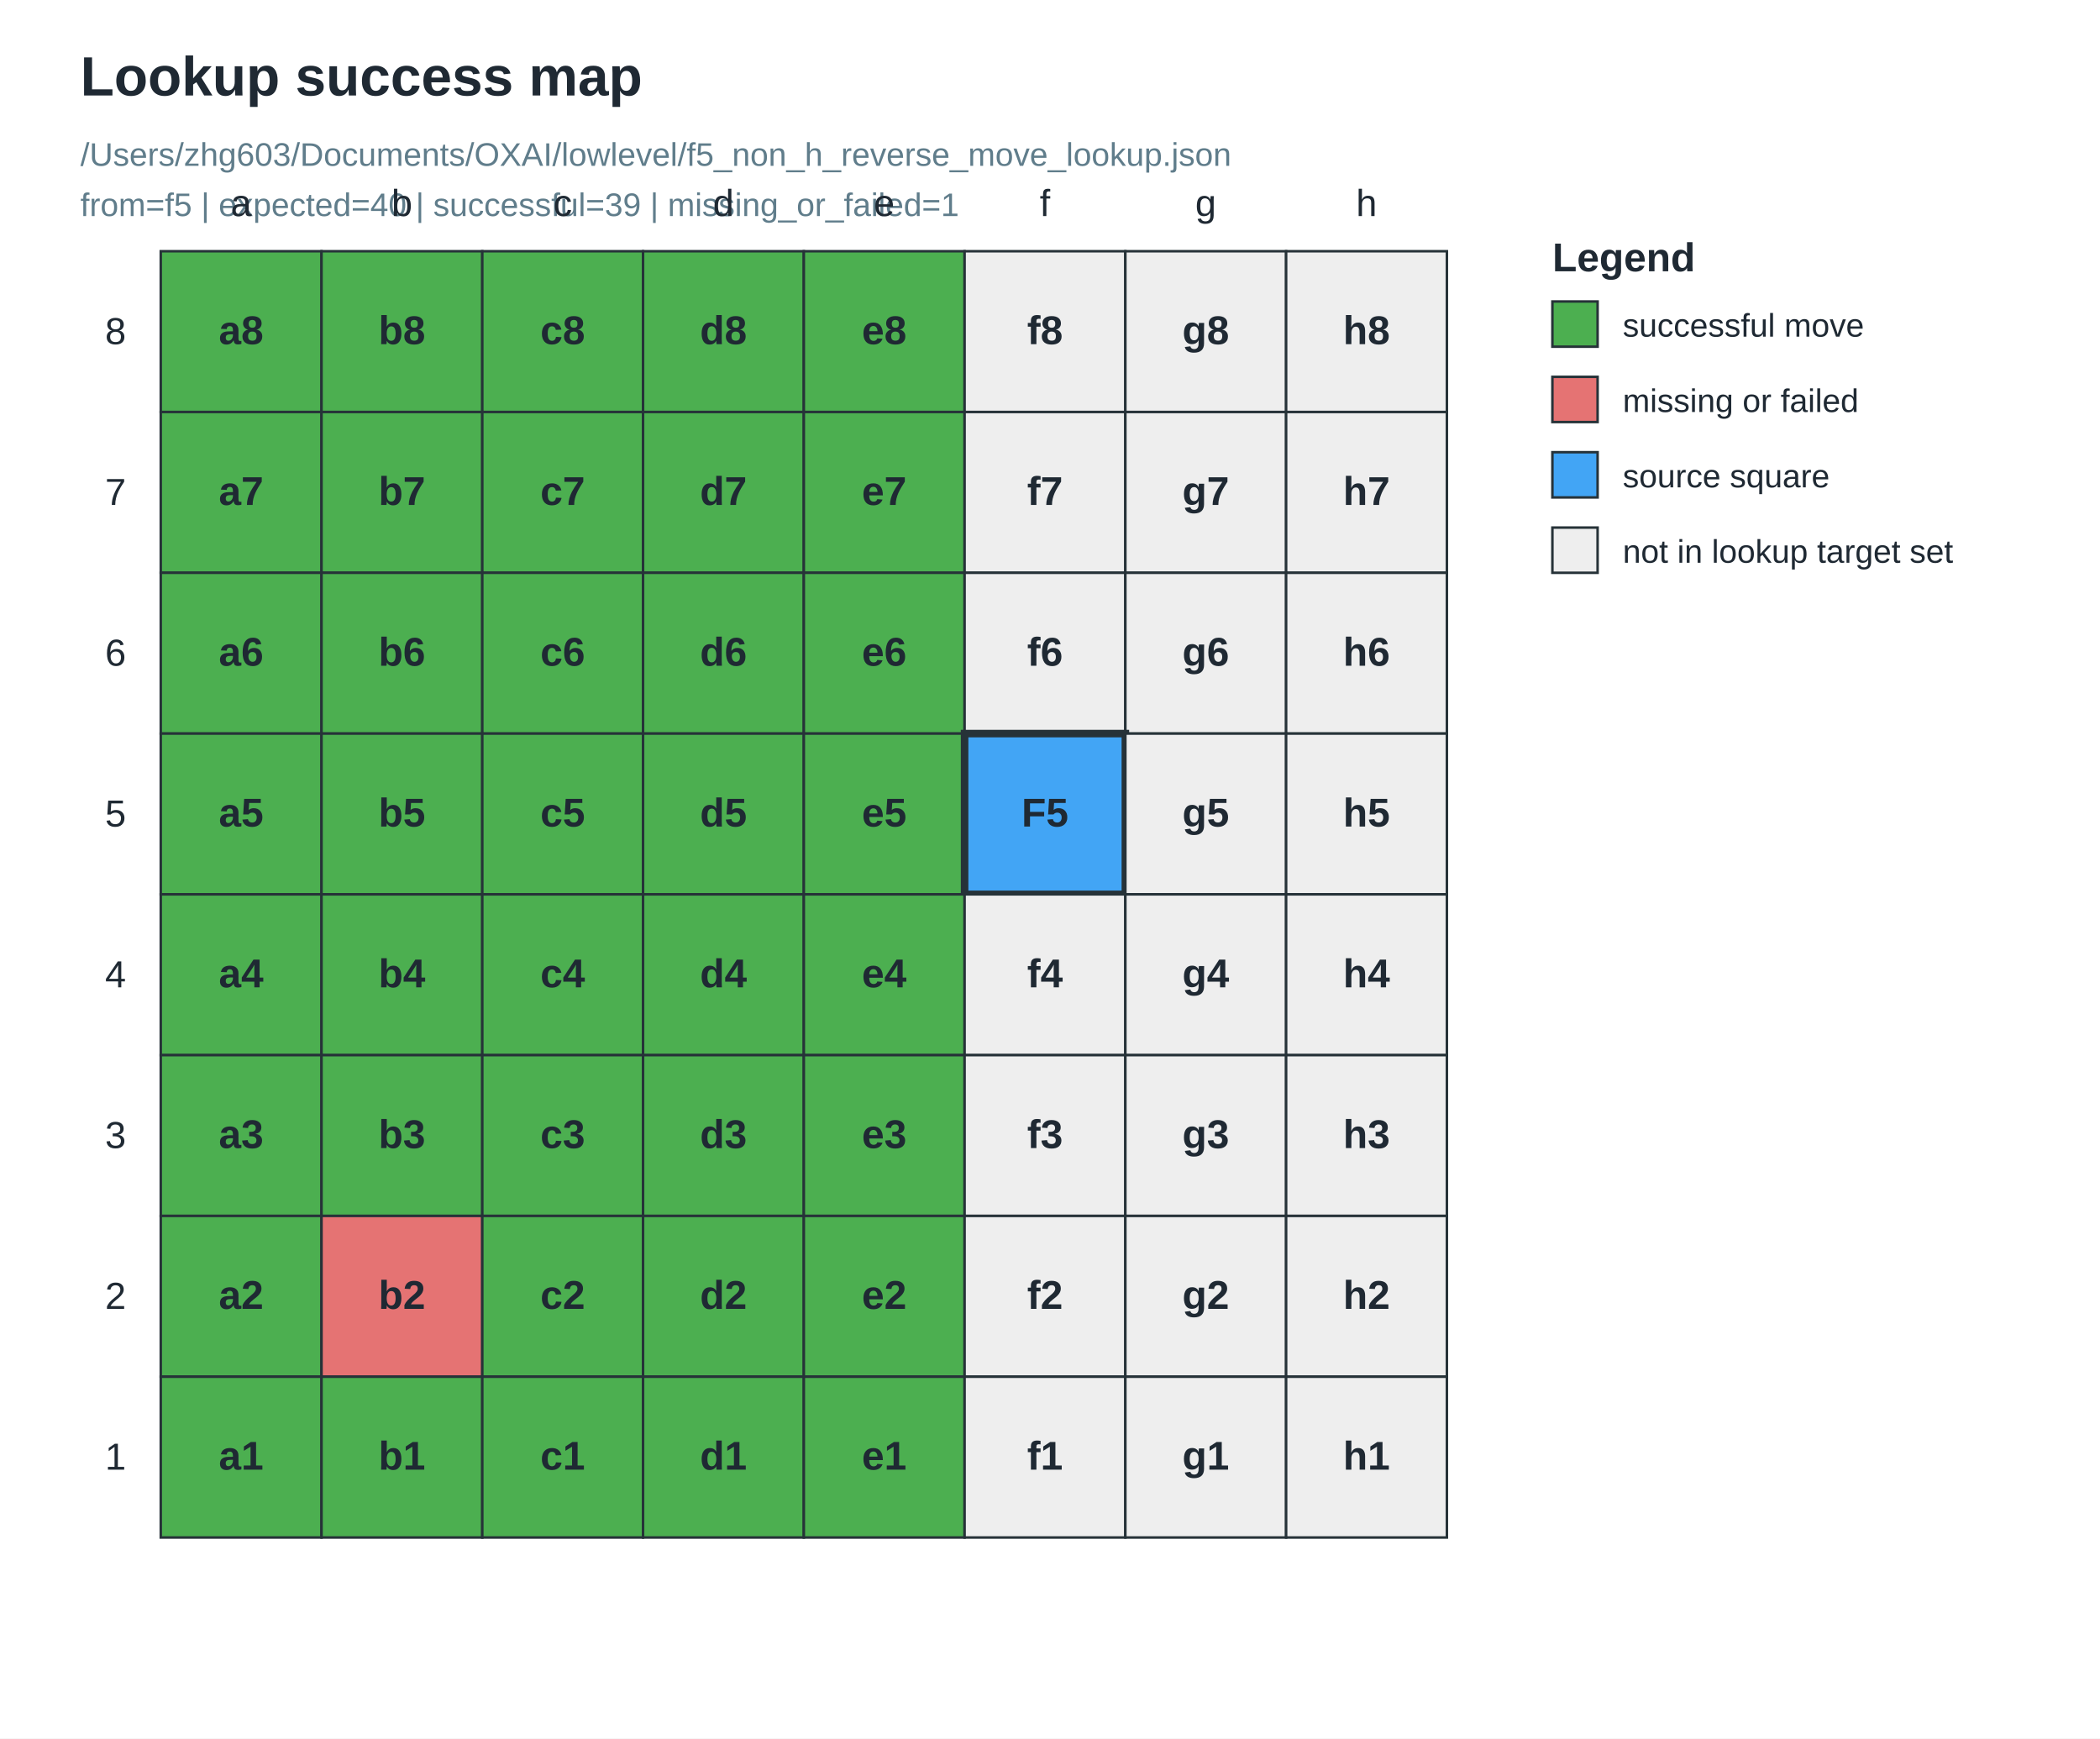
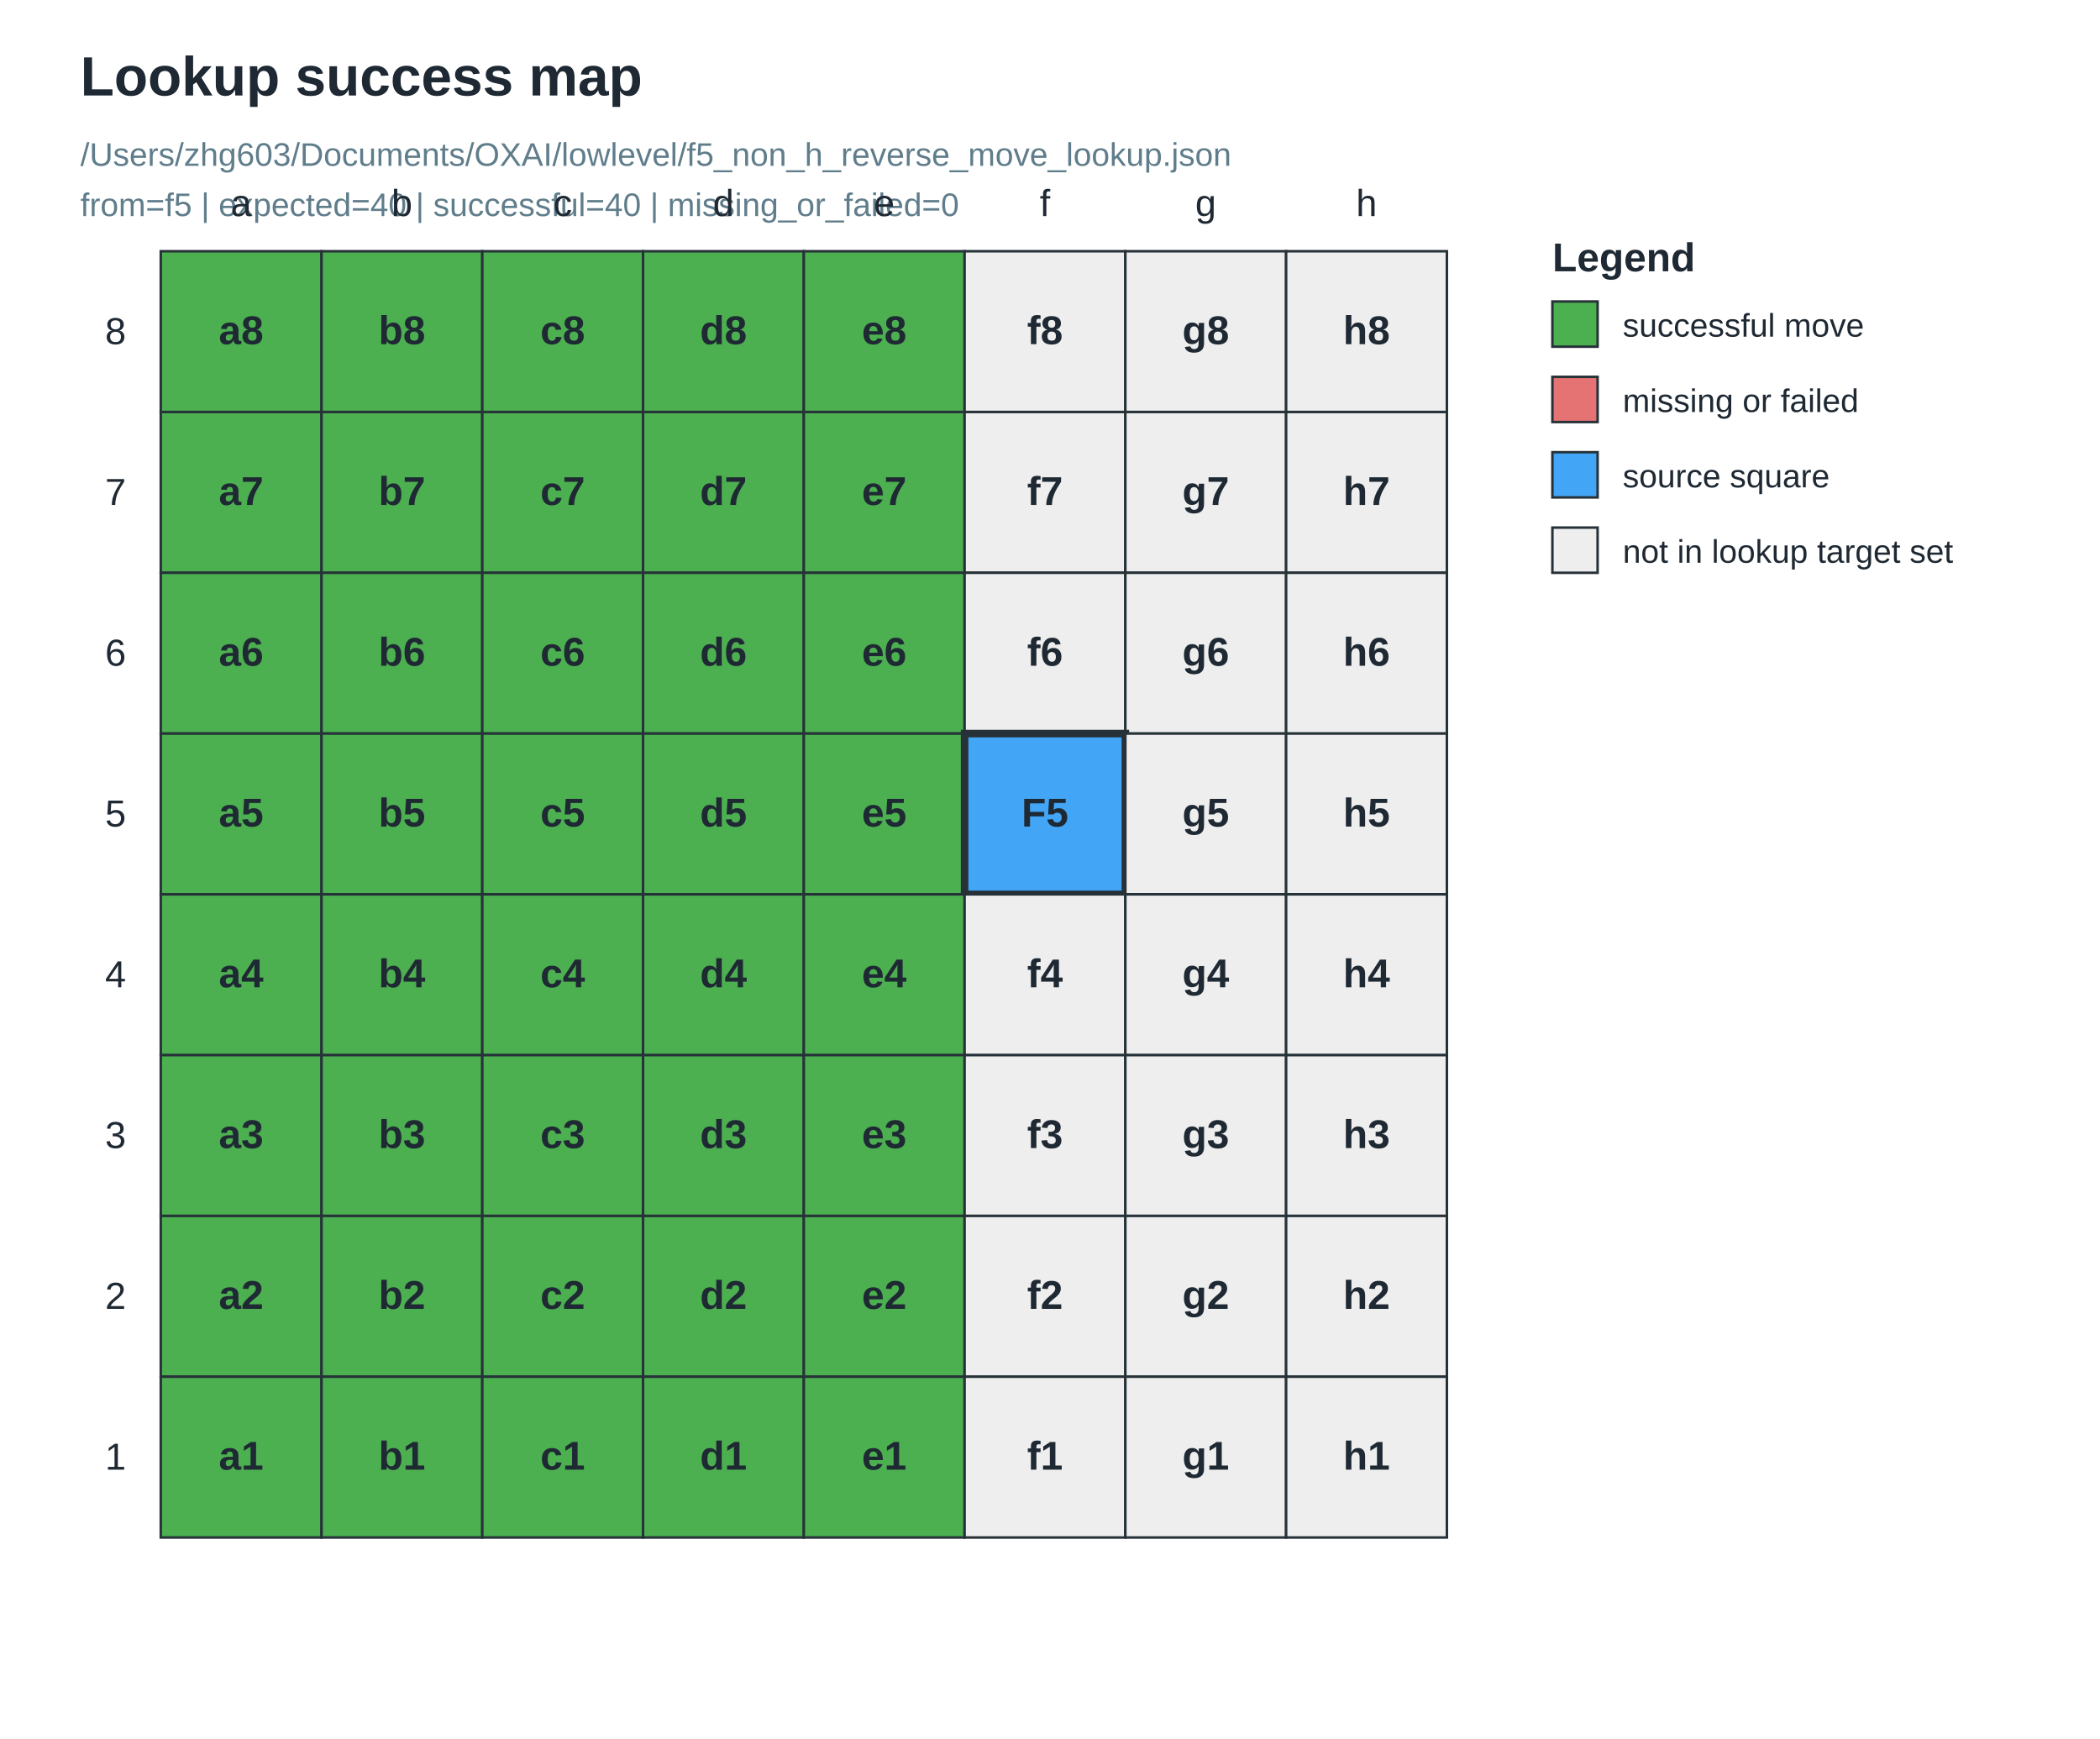
<svg xmlns="http://www.w3.org/2000/svg" width="836" height="692" viewBox="0 0 836 692">
  <rect width="100%" height="100%" fill="white" />
  <text x="32" y="38" font-family="Arial, sans-serif" font-size="22" font-weight="700" fill="#1f2933">Lookup success map</text>
  <text x="32" y="66" font-family="Arial, sans-serif" font-size="13" fill="#607d8b">/Users/zhg603/Documents/OXAI/lowlevel/f5_non_h_reverse_move_lookup.json</text>
-   <text x="32" y="86" font-family="Arial, sans-serif" font-size="13" fill="#607d8b">from=f5 | expected=40 | successful=39 | missing_or_failed=1</text>
+   <text x="32" y="86" font-family="Arial, sans-serif" font-size="13" fill="#607d8b">from=f5 | expected=40 | successful=40 | missing_or_failed=0</text>
  <text x="96.0" y="86" text-anchor="middle" font-family="Arial, sans-serif" font-size="15" fill="#1f2933">a</text>
  <text x="160.0" y="86" text-anchor="middle" font-family="Arial, sans-serif" font-size="15" fill="#1f2933">b</text>
  <text x="224.0" y="86" text-anchor="middle" font-family="Arial, sans-serif" font-size="15" fill="#1f2933">c</text>
  <text x="288.0" y="86" text-anchor="middle" font-family="Arial, sans-serif" font-size="15" fill="#1f2933">d</text>
  <text x="352.0" y="86" text-anchor="middle" font-family="Arial, sans-serif" font-size="15" fill="#1f2933">e</text>
  <text x="416.0" y="86" text-anchor="middle" font-family="Arial, sans-serif" font-size="15" fill="#1f2933">f</text>
  <text x="480.0" y="86" text-anchor="middle" font-family="Arial, sans-serif" font-size="15" fill="#1f2933">g</text>
  <text x="544.0" y="86" text-anchor="middle" font-family="Arial, sans-serif" font-size="15" fill="#1f2933">h</text>
  <text x="46" y="137.0" text-anchor="middle" font-family="Arial, sans-serif" font-size="15" fill="#1f2933">8</text>
  <text x="46" y="201.0" text-anchor="middle" font-family="Arial, sans-serif" font-size="15" fill="#1f2933">7</text>
  <text x="46" y="265.0" text-anchor="middle" font-family="Arial, sans-serif" font-size="15" fill="#1f2933">6</text>
  <text x="46" y="329.0" text-anchor="middle" font-family="Arial, sans-serif" font-size="15" fill="#1f2933">5</text>
  <text x="46" y="393.0" text-anchor="middle" font-family="Arial, sans-serif" font-size="15" fill="#1f2933">4</text>
  <text x="46" y="457.0" text-anchor="middle" font-family="Arial, sans-serif" font-size="15" fill="#1f2933">3</text>
  <text x="46" y="521.0" text-anchor="middle" font-family="Arial, sans-serif" font-size="15" fill="#1f2933">2</text>
  <text x="46" y="585.0" text-anchor="middle" font-family="Arial, sans-serif" font-size="15" fill="#1f2933">1</text>
  <rect x="64" y="100" width="64" height="64" fill="#4caf50" stroke="#263238" stroke-width="1">
</rect>
  <text x="96.0" y="137.0" text-anchor="middle" font-family="Arial, sans-serif" font-size="16" font-weight="700" fill="#1f2933">a8</text>
  <rect x="128" y="100" width="64" height="64" fill="#4caf50" stroke="#263238" stroke-width="1">
</rect>
  <text x="160.0" y="137.0" text-anchor="middle" font-family="Arial, sans-serif" font-size="16" font-weight="700" fill="#1f2933">b8</text>
  <rect x="192" y="100" width="64" height="64" fill="#4caf50" stroke="#263238" stroke-width="1">
</rect>
  <text x="224.0" y="137.0" text-anchor="middle" font-family="Arial, sans-serif" font-size="16" font-weight="700" fill="#1f2933">c8</text>
  <rect x="256" y="100" width="64" height="64" fill="#4caf50" stroke="#263238" stroke-width="1">
</rect>
  <text x="288.0" y="137.0" text-anchor="middle" font-family="Arial, sans-serif" font-size="16" font-weight="700" fill="#1f2933">d8</text>
  <rect x="320" y="100" width="64" height="64" fill="#4caf50" stroke="#263238" stroke-width="1">
</rect>
  <text x="352.0" y="137.0" text-anchor="middle" font-family="Arial, sans-serif" font-size="16" font-weight="700" fill="#1f2933">e8</text>
  <rect x="384" y="100" width="64" height="64" fill="#eeeeee" stroke="#263238" stroke-width="1">
</rect>
  <text x="416.0" y="137.0" text-anchor="middle" font-family="Arial, sans-serif" font-size="16" font-weight="700" fill="#1f2933">f8</text>
  <rect x="448" y="100" width="64" height="64" fill="#eeeeee" stroke="#263238" stroke-width="1">
</rect>
  <text x="480.0" y="137.0" text-anchor="middle" font-family="Arial, sans-serif" font-size="16" font-weight="700" fill="#1f2933">g8</text>
  <rect x="512" y="100" width="64" height="64" fill="#eeeeee" stroke="#263238" stroke-width="1">
</rect>
  <text x="544.0" y="137.0" text-anchor="middle" font-family="Arial, sans-serif" font-size="16" font-weight="700" fill="#1f2933">h8</text>
  <rect x="64" y="164" width="64" height="64" fill="#4caf50" stroke="#263238" stroke-width="1">
</rect>
  <text x="96.0" y="201.0" text-anchor="middle" font-family="Arial, sans-serif" font-size="16" font-weight="700" fill="#1f2933">a7</text>
  <rect x="128" y="164" width="64" height="64" fill="#4caf50" stroke="#263238" stroke-width="1">
</rect>
  <text x="160.0" y="201.0" text-anchor="middle" font-family="Arial, sans-serif" font-size="16" font-weight="700" fill="#1f2933">b7</text>
  <rect x="192" y="164" width="64" height="64" fill="#4caf50" stroke="#263238" stroke-width="1">
</rect>
  <text x="224.0" y="201.0" text-anchor="middle" font-family="Arial, sans-serif" font-size="16" font-weight="700" fill="#1f2933">c7</text>
  <rect x="256" y="164" width="64" height="64" fill="#4caf50" stroke="#263238" stroke-width="1">
</rect>
  <text x="288.0" y="201.0" text-anchor="middle" font-family="Arial, sans-serif" font-size="16" font-weight="700" fill="#1f2933">d7</text>
  <rect x="320" y="164" width="64" height="64" fill="#4caf50" stroke="#263238" stroke-width="1">
</rect>
  <text x="352.0" y="201.0" text-anchor="middle" font-family="Arial, sans-serif" font-size="16" font-weight="700" fill="#1f2933">e7</text>
  <rect x="384" y="164" width="64" height="64" fill="#eeeeee" stroke="#263238" stroke-width="1">
</rect>
  <text x="416.0" y="201.0" text-anchor="middle" font-family="Arial, sans-serif" font-size="16" font-weight="700" fill="#1f2933">f7</text>
  <rect x="448" y="164" width="64" height="64" fill="#eeeeee" stroke="#263238" stroke-width="1">
</rect>
  <text x="480.0" y="201.0" text-anchor="middle" font-family="Arial, sans-serif" font-size="16" font-weight="700" fill="#1f2933">g7</text>
  <rect x="512" y="164" width="64" height="64" fill="#eeeeee" stroke="#263238" stroke-width="1">
</rect>
  <text x="544.0" y="201.0" text-anchor="middle" font-family="Arial, sans-serif" font-size="16" font-weight="700" fill="#1f2933">h7</text>
  <rect x="64" y="228" width="64" height="64" fill="#4caf50" stroke="#263238" stroke-width="1">
</rect>
  <text x="96.0" y="265.0" text-anchor="middle" font-family="Arial, sans-serif" font-size="16" font-weight="700" fill="#1f2933">a6</text>
  <rect x="128" y="228" width="64" height="64" fill="#4caf50" stroke="#263238" stroke-width="1">
</rect>
  <text x="160.0" y="265.0" text-anchor="middle" font-family="Arial, sans-serif" font-size="16" font-weight="700" fill="#1f2933">b6</text>
  <rect x="192" y="228" width="64" height="64" fill="#4caf50" stroke="#263238" stroke-width="1">
</rect>
  <text x="224.0" y="265.0" text-anchor="middle" font-family="Arial, sans-serif" font-size="16" font-weight="700" fill="#1f2933">c6</text>
  <rect x="256" y="228" width="64" height="64" fill="#4caf50" stroke="#263238" stroke-width="1">
</rect>
  <text x="288.0" y="265.0" text-anchor="middle" font-family="Arial, sans-serif" font-size="16" font-weight="700" fill="#1f2933">d6</text>
  <rect x="320" y="228" width="64" height="64" fill="#4caf50" stroke="#263238" stroke-width="1">
</rect>
  <text x="352.0" y="265.0" text-anchor="middle" font-family="Arial, sans-serif" font-size="16" font-weight="700" fill="#1f2933">e6</text>
  <rect x="384" y="228" width="64" height="64" fill="#eeeeee" stroke="#263238" stroke-width="1">
</rect>
  <text x="416.0" y="265.0" text-anchor="middle" font-family="Arial, sans-serif" font-size="16" font-weight="700" fill="#1f2933">f6</text>
  <rect x="448" y="228" width="64" height="64" fill="#eeeeee" stroke="#263238" stroke-width="1">
</rect>
  <text x="480.0" y="265.0" text-anchor="middle" font-family="Arial, sans-serif" font-size="16" font-weight="700" fill="#1f2933">g6</text>
  <rect x="512" y="228" width="64" height="64" fill="#eeeeee" stroke="#263238" stroke-width="1">
</rect>
  <text x="544.0" y="265.0" text-anchor="middle" font-family="Arial, sans-serif" font-size="16" font-weight="700" fill="#1f2933">h6</text>
  <rect x="64" y="292" width="64" height="64" fill="#4caf50" stroke="#263238" stroke-width="1">
</rect>
  <text x="96.0" y="329.0" text-anchor="middle" font-family="Arial, sans-serif" font-size="16" font-weight="700" fill="#1f2933">a5</text>
  <rect x="128" y="292" width="64" height="64" fill="#4caf50" stroke="#263238" stroke-width="1">
</rect>
  <text x="160.0" y="329.0" text-anchor="middle" font-family="Arial, sans-serif" font-size="16" font-weight="700" fill="#1f2933">b5</text>
  <rect x="192" y="292" width="64" height="64" fill="#4caf50" stroke="#263238" stroke-width="1">
</rect>
  <text x="224.0" y="329.0" text-anchor="middle" font-family="Arial, sans-serif" font-size="16" font-weight="700" fill="#1f2933">c5</text>
  <rect x="256" y="292" width="64" height="64" fill="#4caf50" stroke="#263238" stroke-width="1">
</rect>
  <text x="288.0" y="329.0" text-anchor="middle" font-family="Arial, sans-serif" font-size="16" font-weight="700" fill="#1f2933">d5</text>
  <rect x="320" y="292" width="64" height="64" fill="#4caf50" stroke="#263238" stroke-width="1">
</rect>
  <text x="352.0" y="329.0" text-anchor="middle" font-family="Arial, sans-serif" font-size="16" font-weight="700" fill="#1f2933">e5</text>
  <rect x="384" y="292" width="64" height="64" fill="#42a5f5" stroke="#263238" stroke-width="3">
</rect>
  <text x="416.0" y="329.0" text-anchor="middle" font-family="Arial, sans-serif" font-size="16" font-weight="700" fill="#1f2933">F5</text>
  <rect x="448" y="292" width="64" height="64" fill="#eeeeee" stroke="#263238" stroke-width="1">
</rect>
  <text x="480.0" y="329.0" text-anchor="middle" font-family="Arial, sans-serif" font-size="16" font-weight="700" fill="#1f2933">g5</text>
  <rect x="512" y="292" width="64" height="64" fill="#eeeeee" stroke="#263238" stroke-width="1">
</rect>
  <text x="544.0" y="329.0" text-anchor="middle" font-family="Arial, sans-serif" font-size="16" font-weight="700" fill="#1f2933">h5</text>
  <rect x="64" y="356" width="64" height="64" fill="#4caf50" stroke="#263238" stroke-width="1">
</rect>
  <text x="96.0" y="393.0" text-anchor="middle" font-family="Arial, sans-serif" font-size="16" font-weight="700" fill="#1f2933">a4</text>
  <rect x="128" y="356" width="64" height="64" fill="#4caf50" stroke="#263238" stroke-width="1">
</rect>
  <text x="160.0" y="393.0" text-anchor="middle" font-family="Arial, sans-serif" font-size="16" font-weight="700" fill="#1f2933">b4</text>
  <rect x="192" y="356" width="64" height="64" fill="#4caf50" stroke="#263238" stroke-width="1">
</rect>
  <text x="224.0" y="393.0" text-anchor="middle" font-family="Arial, sans-serif" font-size="16" font-weight="700" fill="#1f2933">c4</text>
  <rect x="256" y="356" width="64" height="64" fill="#4caf50" stroke="#263238" stroke-width="1">
</rect>
  <text x="288.0" y="393.0" text-anchor="middle" font-family="Arial, sans-serif" font-size="16" font-weight="700" fill="#1f2933">d4</text>
  <rect x="320" y="356" width="64" height="64" fill="#4caf50" stroke="#263238" stroke-width="1">
</rect>
  <text x="352.0" y="393.0" text-anchor="middle" font-family="Arial, sans-serif" font-size="16" font-weight="700" fill="#1f2933">e4</text>
  <rect x="384" y="356" width="64" height="64" fill="#eeeeee" stroke="#263238" stroke-width="1">
</rect>
  <text x="416.0" y="393.0" text-anchor="middle" font-family="Arial, sans-serif" font-size="16" font-weight="700" fill="#1f2933">f4</text>
  <rect x="448" y="356" width="64" height="64" fill="#eeeeee" stroke="#263238" stroke-width="1">
</rect>
  <text x="480.0" y="393.0" text-anchor="middle" font-family="Arial, sans-serif" font-size="16" font-weight="700" fill="#1f2933">g4</text>
  <rect x="512" y="356" width="64" height="64" fill="#eeeeee" stroke="#263238" stroke-width="1">
</rect>
  <text x="544.0" y="393.0" text-anchor="middle" font-family="Arial, sans-serif" font-size="16" font-weight="700" fill="#1f2933">h4</text>
  <rect x="64" y="420" width="64" height="64" fill="#4caf50" stroke="#263238" stroke-width="1">
</rect>
  <text x="96.0" y="457.0" text-anchor="middle" font-family="Arial, sans-serif" font-size="16" font-weight="700" fill="#1f2933">a3</text>
  <rect x="128" y="420" width="64" height="64" fill="#4caf50" stroke="#263238" stroke-width="1">
</rect>
  <text x="160.0" y="457.0" text-anchor="middle" font-family="Arial, sans-serif" font-size="16" font-weight="700" fill="#1f2933">b3</text>
  <rect x="192" y="420" width="64" height="64" fill="#4caf50" stroke="#263238" stroke-width="1">
</rect>
  <text x="224.0" y="457.0" text-anchor="middle" font-family="Arial, sans-serif" font-size="16" font-weight="700" fill="#1f2933">c3</text>
  <rect x="256" y="420" width="64" height="64" fill="#4caf50" stroke="#263238" stroke-width="1">
</rect>
  <text x="288.0" y="457.0" text-anchor="middle" font-family="Arial, sans-serif" font-size="16" font-weight="700" fill="#1f2933">d3</text>
  <rect x="320" y="420" width="64" height="64" fill="#4caf50" stroke="#263238" stroke-width="1">
</rect>
  <text x="352.0" y="457.0" text-anchor="middle" font-family="Arial, sans-serif" font-size="16" font-weight="700" fill="#1f2933">e3</text>
  <rect x="384" y="420" width="64" height="64" fill="#eeeeee" stroke="#263238" stroke-width="1">
</rect>
  <text x="416.0" y="457.0" text-anchor="middle" font-family="Arial, sans-serif" font-size="16" font-weight="700" fill="#1f2933">f3</text>
  <rect x="448" y="420" width="64" height="64" fill="#eeeeee" stroke="#263238" stroke-width="1">
</rect>
  <text x="480.0" y="457.0" text-anchor="middle" font-family="Arial, sans-serif" font-size="16" font-weight="700" fill="#1f2933">g3</text>
  <rect x="512" y="420" width="64" height="64" fill="#eeeeee" stroke="#263238" stroke-width="1">
</rect>
  <text x="544.0" y="457.0" text-anchor="middle" font-family="Arial, sans-serif" font-size="16" font-weight="700" fill="#1f2933">h3</text>
  <rect x="64" y="484" width="64" height="64" fill="#4caf50" stroke="#263238" stroke-width="1">
</rect>
  <text x="96.0" y="521.0" text-anchor="middle" font-family="Arial, sans-serif" font-size="16" font-weight="700" fill="#1f2933">a2</text>
-   <rect x="128" y="484" width="64" height="64" fill="#e57373" stroke="#263238" stroke-width="1">
+   <rect x="128" y="484" width="64" height="64" fill="#4caf50" stroke="#263238" stroke-width="1">
</rect>
  <text x="160.0" y="521.0" text-anchor="middle" font-family="Arial, sans-serif" font-size="16" font-weight="700" fill="#1f2933">b2</text>
  <rect x="192" y="484" width="64" height="64" fill="#4caf50" stroke="#263238" stroke-width="1">
</rect>
  <text x="224.0" y="521.0" text-anchor="middle" font-family="Arial, sans-serif" font-size="16" font-weight="700" fill="#1f2933">c2</text>
  <rect x="256" y="484" width="64" height="64" fill="#4caf50" stroke="#263238" stroke-width="1">
</rect>
  <text x="288.0" y="521.0" text-anchor="middle" font-family="Arial, sans-serif" font-size="16" font-weight="700" fill="#1f2933">d2</text>
  <rect x="320" y="484" width="64" height="64" fill="#4caf50" stroke="#263238" stroke-width="1">
</rect>
  <text x="352.0" y="521.0" text-anchor="middle" font-family="Arial, sans-serif" font-size="16" font-weight="700" fill="#1f2933">e2</text>
  <rect x="384" y="484" width="64" height="64" fill="#eeeeee" stroke="#263238" stroke-width="1">
</rect>
  <text x="416.0" y="521.0" text-anchor="middle" font-family="Arial, sans-serif" font-size="16" font-weight="700" fill="#1f2933">f2</text>
  <rect x="448" y="484" width="64" height="64" fill="#eeeeee" stroke="#263238" stroke-width="1">
</rect>
  <text x="480.0" y="521.0" text-anchor="middle" font-family="Arial, sans-serif" font-size="16" font-weight="700" fill="#1f2933">g2</text>
  <rect x="512" y="484" width="64" height="64" fill="#eeeeee" stroke="#263238" stroke-width="1">
</rect>
  <text x="544.0" y="521.0" text-anchor="middle" font-family="Arial, sans-serif" font-size="16" font-weight="700" fill="#1f2933">h2</text>
  <rect x="64" y="548" width="64" height="64" fill="#4caf50" stroke="#263238" stroke-width="1">
</rect>
  <text x="96.0" y="585.0" text-anchor="middle" font-family="Arial, sans-serif" font-size="16" font-weight="700" fill="#1f2933">a1</text>
  <rect x="128" y="548" width="64" height="64" fill="#4caf50" stroke="#263238" stroke-width="1">
</rect>
  <text x="160.0" y="585.0" text-anchor="middle" font-family="Arial, sans-serif" font-size="16" font-weight="700" fill="#1f2933">b1</text>
  <rect x="192" y="548" width="64" height="64" fill="#4caf50" stroke="#263238" stroke-width="1">
</rect>
  <text x="224.0" y="585.0" text-anchor="middle" font-family="Arial, sans-serif" font-size="16" font-weight="700" fill="#1f2933">c1</text>
  <rect x="256" y="548" width="64" height="64" fill="#4caf50" stroke="#263238" stroke-width="1">
</rect>
  <text x="288.0" y="585.0" text-anchor="middle" font-family="Arial, sans-serif" font-size="16" font-weight="700" fill="#1f2933">d1</text>
  <rect x="320" y="548" width="64" height="64" fill="#4caf50" stroke="#263238" stroke-width="1">
</rect>
  <text x="352.0" y="585.0" text-anchor="middle" font-family="Arial, sans-serif" font-size="16" font-weight="700" fill="#1f2933">e1</text>
  <rect x="384" y="548" width="64" height="64" fill="#eeeeee" stroke="#263238" stroke-width="1">
</rect>
  <text x="416.0" y="585.0" text-anchor="middle" font-family="Arial, sans-serif" font-size="16" font-weight="700" fill="#1f2933">f1</text>
  <rect x="448" y="548" width="64" height="64" fill="#eeeeee" stroke="#263238" stroke-width="1">
</rect>
  <text x="480.0" y="585.0" text-anchor="middle" font-family="Arial, sans-serif" font-size="16" font-weight="700" fill="#1f2933">g1</text>
  <rect x="512" y="548" width="64" height="64" fill="#eeeeee" stroke="#263238" stroke-width="1">
</rect>
  <text x="544.0" y="585.0" text-anchor="middle" font-family="Arial, sans-serif" font-size="16" font-weight="700" fill="#1f2933">h1</text>
  <text x="618" y="108" font-family="Arial, sans-serif" font-size="16" font-weight="700" fill="#1f2933">Legend</text>
  <rect x="618" y="120" width="18" height="18" fill="#4caf50" stroke="#263238" stroke-width="1" />
  <text x="646" y="134" font-family="Arial, sans-serif" font-size="13" fill="#1f2933">successful move</text>
  <rect x="618" y="150" width="18" height="18" fill="#e57373" stroke="#263238" stroke-width="1" />
  <text x="646" y="164" font-family="Arial, sans-serif" font-size="13" fill="#1f2933">missing or failed</text>
  <rect x="618" y="180" width="18" height="18" fill="#42a5f5" stroke="#263238" stroke-width="1" />
  <text x="646" y="194" font-family="Arial, sans-serif" font-size="13" fill="#1f2933">source square</text>
  <rect x="618" y="210" width="18" height="18" fill="#eeeeee" stroke="#263238" stroke-width="1" />
  <text x="646" y="224" font-family="Arial, sans-serif" font-size="13" fill="#1f2933">not in lookup target set</text>
</svg>
